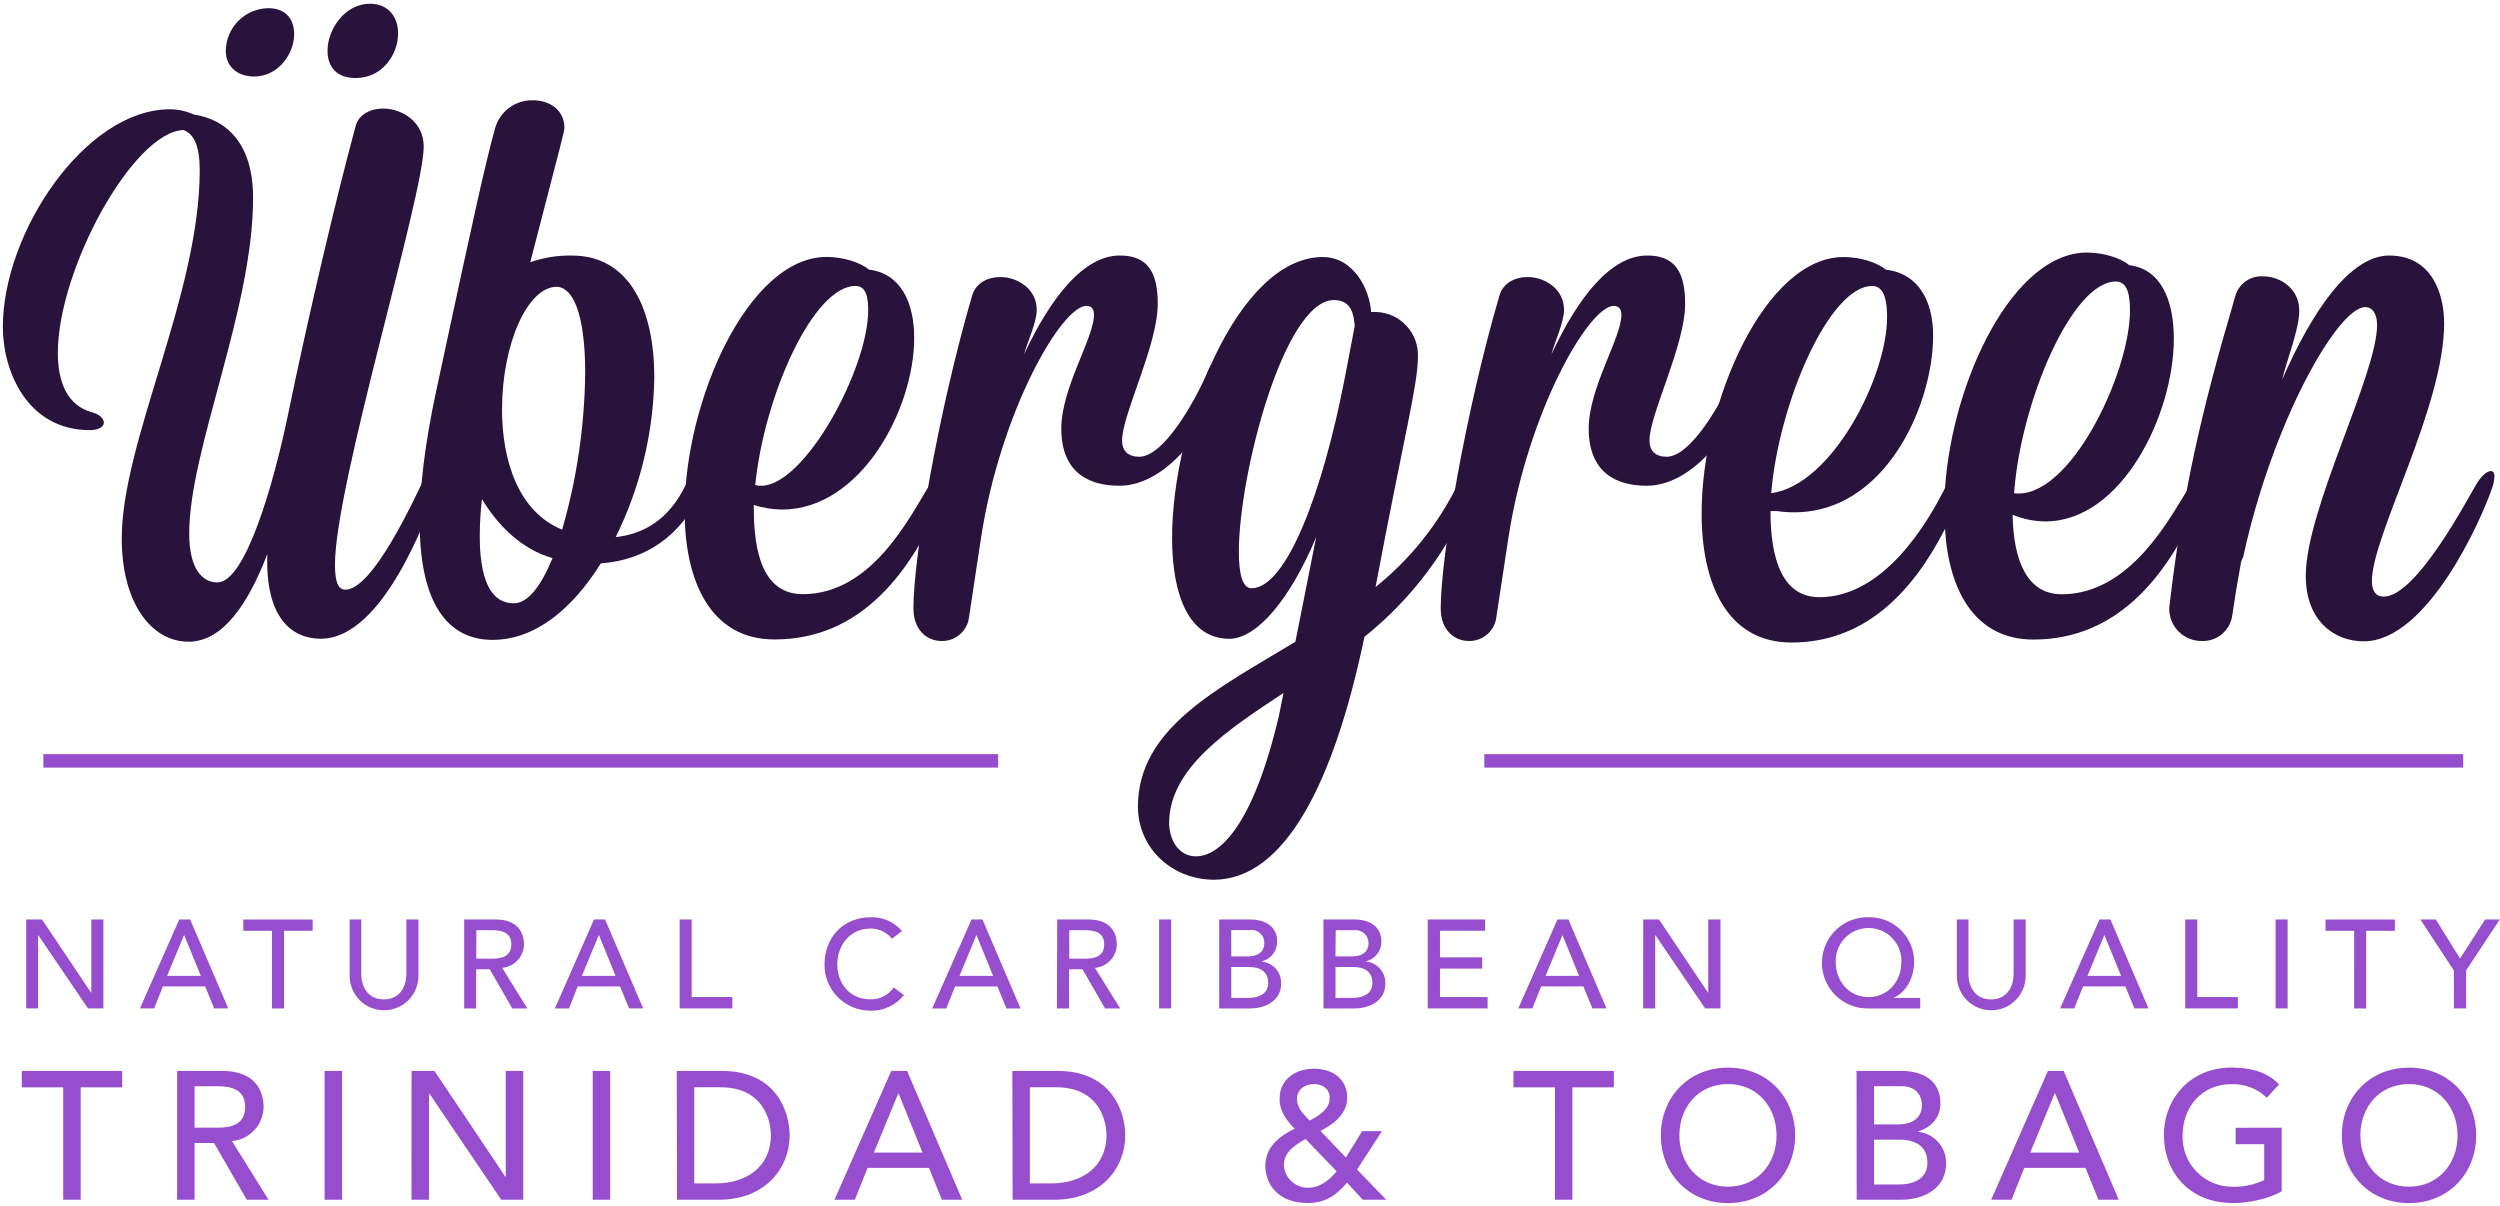
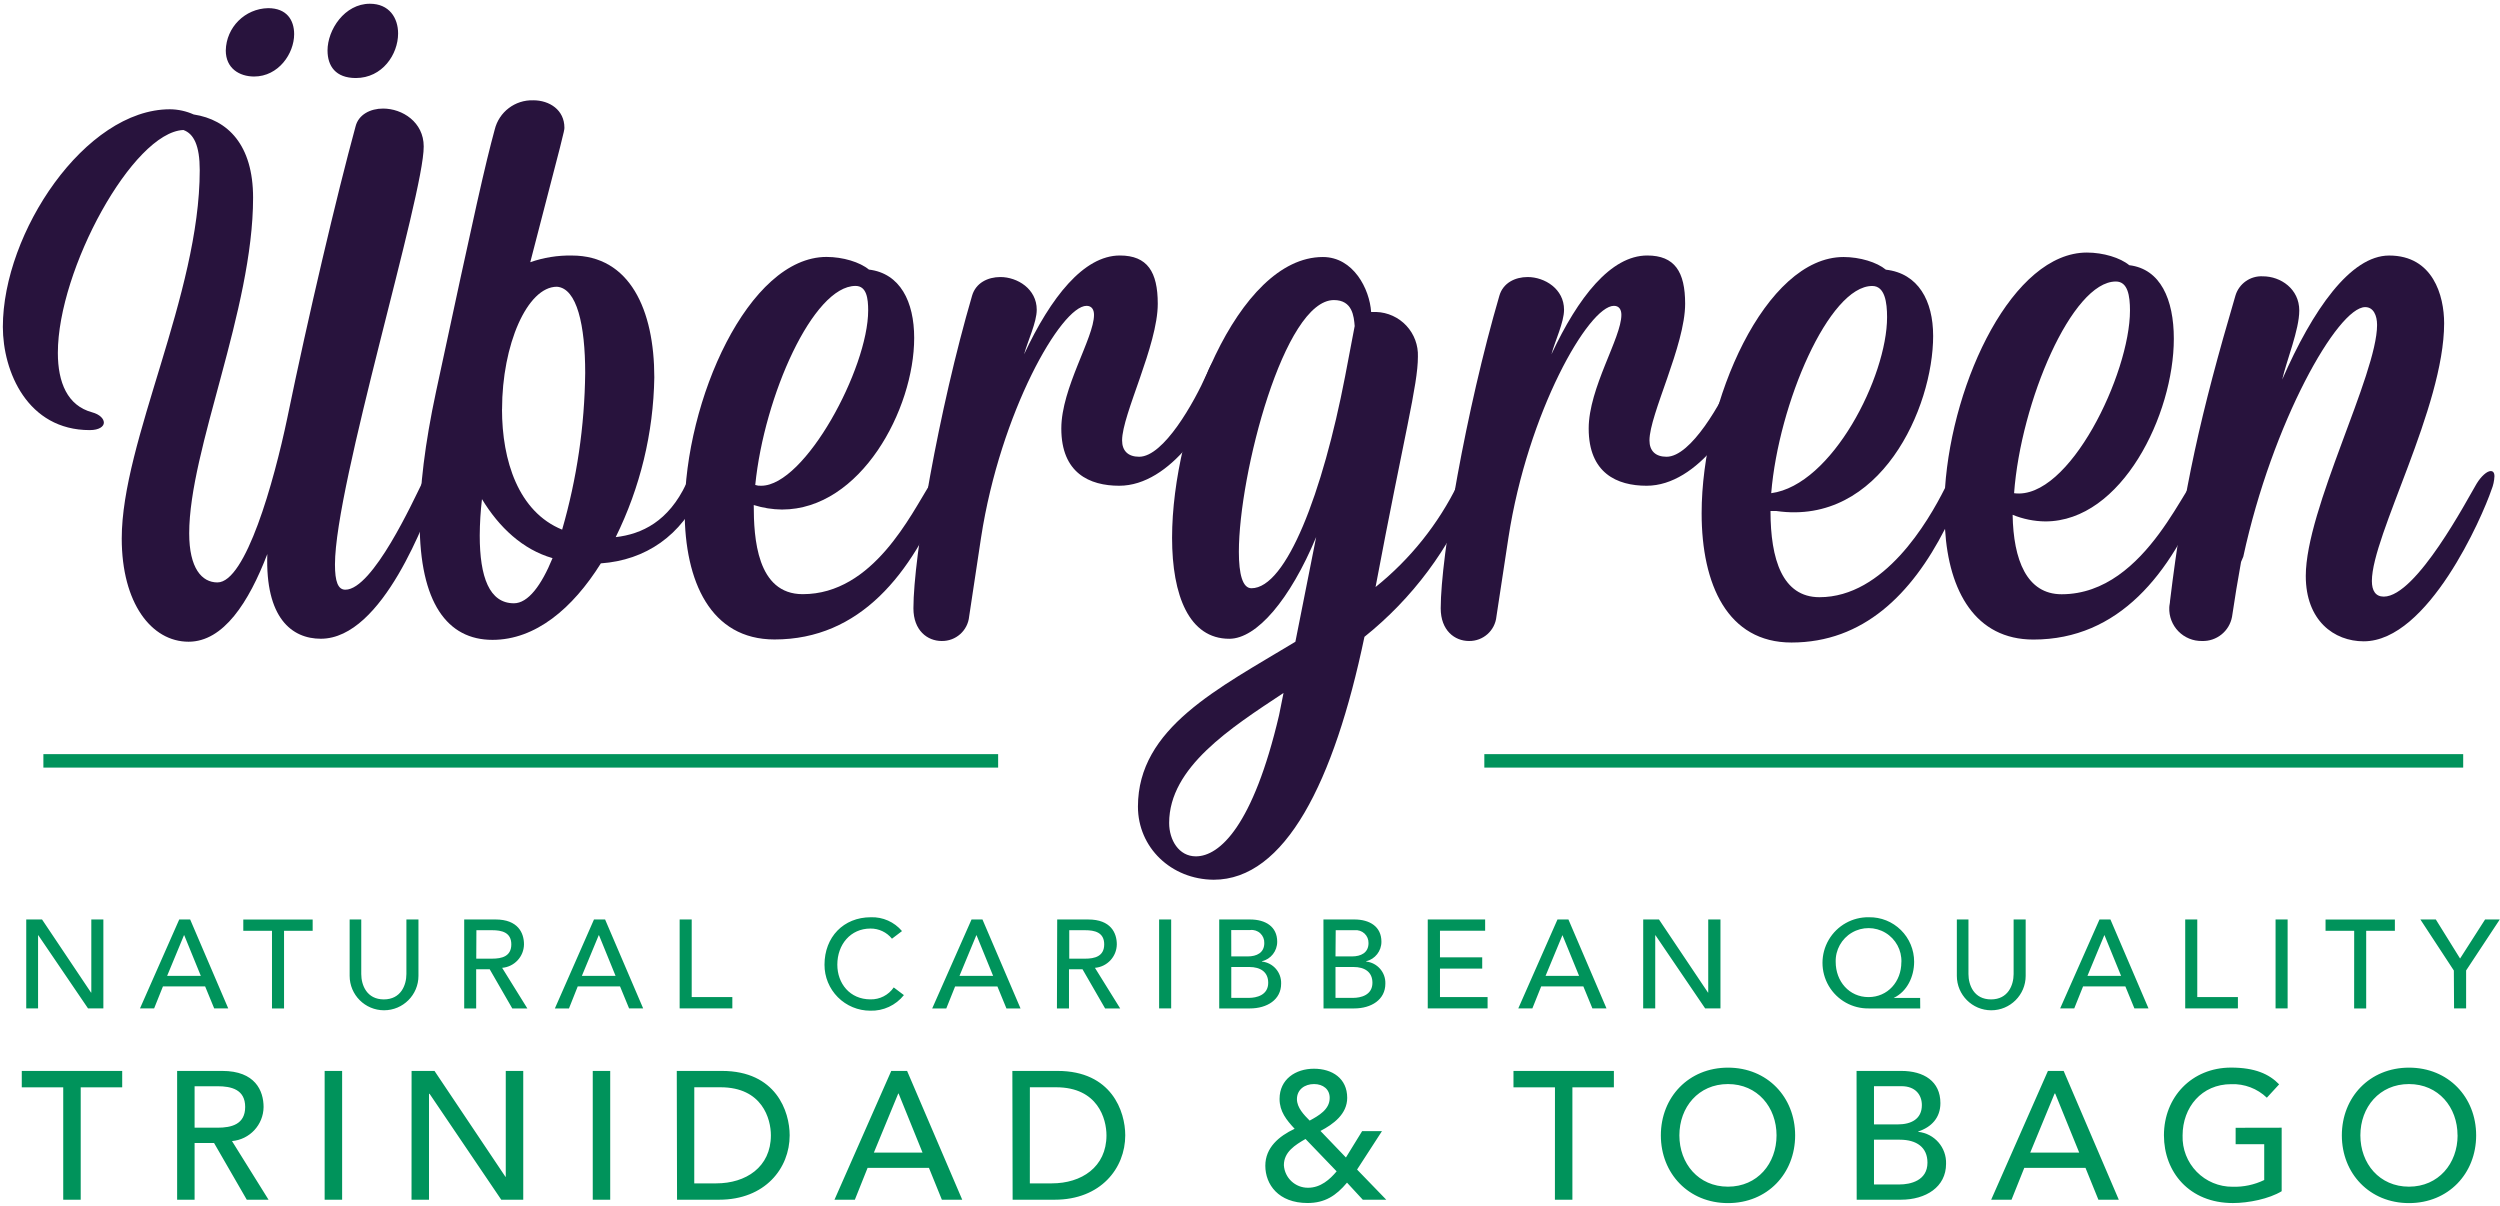
- <svg xmlns="http://www.w3.org/2000/svg" width="141px" height="68px" viewBox="0 0 141 68" version="1.1">
-   <g id="Logo-alt" stroke="none" stroke-width="1" fill="none" fill-rule="evenodd">
-     <path d="M83.716,42.532 L138.924,42.532 L138.924,43.293 L83.716,43.293 L83.716,42.532 Z M2.447,42.532 L56.295,42.532 L56.295,43.293 L2.447,43.293 L2.447,42.532 Z M1.48,51.858 L2.371,51.858 L5.134,55.982 L5.15,55.982 L5.15,51.858 L5.83,51.858 L5.83,56.873 L4.964,56.873 L2.162,52.75 L2.147,52.75 L2.147,56.873 L1.48,56.873 L1.48,51.858 Z M10.108,51.858 L10.725,51.858 L12.872,56.873 L12.08,56.873 L11.57,55.633 L9.189,55.633 L8.692,56.873 L7.895,56.873 L10.108,51.858 Z M11.326,55.039 L10.391,52.747 L10.376,52.747 L9.426,55.039 L11.326,55.039 Z M15.339,52.498 L13.722,52.498 L13.722,51.861 L17.634,51.861 L17.634,52.498 L16.019,52.498 L16.019,56.876 L15.339,56.876 L15.339,52.498 Z M20.375,51.858 L20.375,54.935 C20.375,55.559 20.685,56.366 21.648,56.366 C22.611,56.366 22.921,55.559 22.921,54.935 L22.921,51.858 L23.601,51.858 L23.601,55.039 C23.601,55.733 23.231,56.373 22.631,56.72 C22.031,57.067 21.291,57.067 20.69,56.72 C20.09,56.373 19.72,55.733 19.72,55.039 L19.72,51.858 L20.375,51.858 Z M26.181,51.858 L27.946,51.858 C29.22,51.858 29.553,52.622 29.553,53.262 C29.545,53.955 29.011,54.528 28.321,54.586 L29.744,56.878 L28.894,56.878 L27.62,54.667 L26.856,54.667 L26.856,56.878 L26.181,56.878 L26.181,51.858 Z M26.861,54.069 L27.76,54.069 C28.298,54.069 28.838,53.942 28.838,53.262 C28.838,52.582 28.293,52.464 27.76,52.464 L26.869,52.464 L26.861,54.069 Z M33.501,51.858 L34.127,51.858 L36.274,56.873 L35.48,56.873 L34.97,55.633 L32.584,55.633 L32.09,56.876 L31.295,56.876 L33.501,51.858 Z M34.718,55.039 L33.784,52.747 L33.768,52.747 L32.818,55.039 L34.718,55.039 Z M38.332,51.858 L39.012,51.858 L39.012,56.236 L41.304,56.236 L41.304,56.873 L38.332,56.873 L38.332,51.858 Z M50.307,52.943 C50.012,52.577 49.565,52.366 49.095,52.37 C47.969,52.37 47.226,53.269 47.226,54.408 C47.226,55.462 47.926,56.364 49.095,56.364 C49.618,56.376 50.111,56.123 50.407,55.691 L50.98,56.124 C50.521,56.7 49.818,57.026 49.082,57.003 C48.396,57.002 47.738,56.728 47.254,56.242 C46.77,55.756 46.5,55.096 46.502,54.41 C46.502,52.852 47.572,51.733 49.115,51.733 C49.79,51.71 50.437,51.997 50.873,52.513 L50.307,52.943 Z M54.795,51.858 L55.411,51.858 L57.558,56.876 L56.763,56.876 L56.254,55.635 L53.868,55.635 L53.371,56.876 L52.576,56.876 L54.795,51.858 Z M56.012,55.039 L55.077,52.747 L55.065,52.747 L54.115,55.039 L56.012,55.039 Z M59.626,51.858 L61.378,51.858 C62.652,51.858 62.988,52.622 62.988,53.262 C62.98,53.955 62.446,54.528 61.755,54.586 L63.179,56.878 L62.328,56.878 L61.055,54.667 L60.291,54.667 L60.291,56.878 L59.611,56.878 L59.626,51.858 Z M60.306,54.069 L61.2,54.069 C61.737,54.069 62.277,53.942 62.277,53.262 C62.277,52.582 61.737,52.464 61.2,52.464 L60.306,52.464 L60.306,54.069 Z M65.374,51.858 L66.054,51.858 L66.054,56.873 L65.374,56.873 L65.374,51.858 Z M68.764,51.858 L70.506,51.858 C71.377,51.858 72.034,52.263 72.034,53.111 C72.037,53.635 71.68,54.093 71.171,54.217 L71.171,54.232 C71.805,54.297 72.279,54.843 72.256,55.48 C72.256,56.379 71.469,56.876 70.491,56.876 L68.764,56.876 L68.764,51.858 Z M69.444,53.942 L70.371,53.942 C70.88,53.942 71.306,53.735 71.306,53.19 C71.315,52.982 71.232,52.78 71.079,52.638 C70.926,52.497 70.718,52.429 70.511,52.454 L69.441,52.454 L69.444,53.942 Z M69.444,56.28 L70.442,56.28 C70.852,56.28 71.527,56.137 71.527,55.429 C71.527,54.833 71.11,54.538 70.45,54.538 L69.444,54.538 L69.444,56.28 Z M74.642,51.858 L76.384,51.858 C77.255,51.858 77.912,52.263 77.912,53.111 C77.915,53.635 77.558,54.093 77.049,54.217 L77.049,54.232 C77.683,54.297 78.157,54.843 78.134,55.48 C78.134,56.379 77.347,56.876 76.369,56.876 L74.647,56.876 L74.642,51.858 Z M75.322,53.942 L76.249,53.942 C76.759,53.942 77.184,53.735 77.184,53.19 C77.189,52.987 77.107,52.79 76.958,52.652 C76.809,52.513 76.607,52.445 76.404,52.464 L75.335,52.464 L75.322,53.942 Z M75.322,56.28 L76.32,56.28 C76.73,56.28 77.405,56.137 77.405,55.429 C77.405,54.833 76.988,54.538 76.328,54.538 L75.322,54.538 L75.322,56.28 Z M80.525,51.858 L83.762,51.858 L83.762,52.495 L81.215,52.495 L81.215,53.993 L83.597,53.993 L83.597,54.629 L81.215,54.629 L81.215,56.236 L83.9,56.236 L83.9,56.873 L80.525,56.873 L80.525,51.858 Z M87.842,51.858 L88.459,51.858 L90.606,56.873 L89.811,56.873 L89.302,55.633 L86.923,55.633 L86.426,56.873 L85.632,56.873 L87.842,51.858 Z M89.06,55.039 L88.125,52.747 L88.12,52.747 L87.17,55.039 L89.06,55.039 Z M92.676,51.858 L93.567,51.858 L96.331,55.982 L96.344,55.982 L96.344,51.858 L97.034,51.858 L97.034,56.873 L96.17,56.873 L93.369,52.75 L93.354,52.75 L93.354,56.873 L92.674,56.873 L92.676,51.858 Z M108.301,56.876 L105.41,56.876 C104.472,56.905 103.593,56.422 103.115,55.614 C102.638,54.806 102.638,53.803 103.115,52.995 C103.593,52.187 104.472,51.704 105.41,51.733 C106.082,51.723 106.731,51.982 107.21,52.454 C107.688,52.926 107.958,53.57 107.957,54.242 C107.957,55.093 107.552,55.928 106.808,56.28 L106.808,56.285 L108.296,56.285 L108.301,56.876 Z M107.239,54.268 C107.267,53.589 106.922,52.95 106.34,52.601 C105.757,52.252 105.031,52.249 104.446,52.594 C103.861,52.938 103.511,53.574 103.533,54.252 C103.533,55.35 104.297,56.236 105.382,56.236 C106.467,56.236 107.236,55.365 107.236,54.268 L107.239,54.268 Z M111.021,51.858 L111.021,54.935 C111.021,55.559 111.332,56.366 112.294,56.366 C113.257,56.366 113.568,55.559 113.568,54.935 L113.568,51.858 L114.248,51.858 L114.248,55.039 C114.248,56.111 113.379,56.98 112.307,56.98 C111.235,56.98 110.366,56.111 110.366,55.039 L110.366,51.858 L111.021,51.858 Z M118.412,51.858 L119.028,51.858 L121.175,56.873 L120.38,56.873 L119.871,55.633 L117.485,55.633 L116.988,56.873 L116.193,56.873 L118.412,51.858 Z M119.629,55.039 L118.694,52.747 L118.682,52.747 L117.732,55.039 L119.629,55.039 Z M123.246,51.858 L123.926,51.858 L123.926,56.236 L126.218,56.236 L126.218,56.873 L123.246,56.873 L123.246,51.858 Z M128.342,51.858 L129.022,51.858 L129.022,56.873 L128.342,56.873 L128.342,51.858 Z M132.776,52.498 L131.161,52.498 L131.161,51.861 L135.07,51.861 L135.07,52.498 L133.453,52.498 L133.453,56.876 L132.773,56.876 L132.776,52.498 Z M138.397,54.736 L136.509,51.858 L137.38,51.858 L138.748,54.061 L140.159,51.858 L140.987,51.858 L139.089,54.734 L139.089,56.873 L138.409,56.873 L138.397,54.736 Z M3.566,61.325 L1.228,61.325 L1.228,60.4 L6.892,60.4 L6.892,61.325 L4.551,61.325 L4.551,67.666 L3.566,67.666 L3.566,61.325 Z M9.989,60.4 L12.535,60.4 C14.392,60.4 14.866,61.518 14.866,62.438 C14.854,63.441 14.082,64.27 13.083,64.356 L15.146,67.666 L13.918,67.666 L12.072,64.465 L10.974,64.465 L10.974,67.666 L9.989,67.666 L9.989,60.4 Z M10.974,63.602 L12.268,63.602 C13.047,63.602 13.827,63.418 13.827,62.433 C13.827,61.447 13.047,61.264 12.268,61.264 L10.974,61.264 L10.974,63.602 Z M18.309,60.4 L19.295,60.4 L19.295,67.664 L18.309,67.664 L18.309,60.4 Z M23.212,60.4 L24.505,60.4 L28.507,66.373 L28.524,66.373 L28.524,60.4 L29.51,60.4 L29.51,67.664 L28.27,67.664 L24.228,61.692 L24.195,61.692 L24.195,67.664 L23.209,67.664 L23.212,60.4 Z M33.43,60.4 L34.415,60.4 L34.415,67.664 L33.43,67.664 L33.43,60.4 Z M38.169,60.4 L40.716,60.4 C43.772,60.4 44.536,62.692 44.536,64.032 C44.536,65.889 43.151,67.664 40.556,67.664 L38.184,67.664 L38.169,60.4 Z M39.155,66.742 L40.398,66.742 C42.061,66.742 43.477,65.828 43.477,64.032 C43.477,63.108 42.995,61.322 40.634,61.322 L39.157,61.322 L39.155,66.742 Z M50.267,60.4 L51.16,60.4 L54.27,67.664 L53.121,67.664 L52.393,65.868 L48.932,65.868 L48.214,67.664 L47.065,67.664 L50.267,60.4 Z M52.031,65.007 L50.682,61.674 L50.661,61.674 L49.286,65.007 L52.031,65.007 Z M57.097,60.4 L59.644,60.4 C62.7,60.4 63.464,62.692 63.464,64.032 C63.464,65.889 62.079,67.664 59.483,67.664 L57.112,67.664 L57.097,60.4 Z M58.083,66.742 L59.326,66.742 C60.989,66.742 62.405,65.828 62.405,64.032 C62.405,63.108 61.923,61.322 59.562,61.322 L58.085,61.322 L58.083,66.742 Z M78.187,67.666 L76.863,67.666 L75.972,66.701 C75.355,67.44 74.719,67.85 73.746,67.85 C72.103,67.85 71.364,66.803 71.364,65.746 C71.364,64.727 72.128,64.083 73.017,63.663 C72.556,63.171 72.167,62.687 72.167,61.979 C72.167,60.871 73.071,60.276 74.105,60.276 C75.139,60.276 75.982,60.821 75.982,61.918 C75.982,62.833 75.202,63.406 74.474,63.785 L75.91,65.283 L76.825,63.795 L77.943,63.795 L76.539,65.963 L78.187,67.666 Z M73.631,64.238 C73.045,64.577 72.411,64.967 72.411,65.716 C72.454,66.436 73.055,66.996 73.776,66.989 C74.484,66.989 75.006,66.518 75.386,66.064 L73.631,64.238 Z M74.112,61.141 C73.588,61.141 73.147,61.45 73.147,61.992 C73.147,62.473 73.547,62.883 73.865,63.202 C74.375,62.924 74.994,62.575 74.994,61.928 C75.001,61.437 74.622,61.141 74.112,61.141 Z M87.7,61.325 L85.359,61.325 L85.359,60.4 L91.023,60.4 L91.023,61.325 L88.683,61.325 L88.683,67.666 L87.697,67.666 L87.7,61.325 Z M93.672,64.035 C93.672,61.88 95.241,60.214 97.459,60.214 C99.677,60.214 101.246,61.877 101.246,64.035 C101.246,66.192 99.677,67.855 97.459,67.855 C95.241,67.855 93.672,66.189 93.672,64.035 Z M100.197,64.035 C100.197,62.445 99.12,61.141 97.456,61.141 C95.793,61.141 94.716,62.445 94.716,64.035 C94.716,65.624 95.793,66.928 97.456,66.928 C99.12,66.928 100.197,65.624 100.197,64.035 Z M104.71,60.4 L107.234,60.4 C108.507,60.4 109.439,60.986 109.439,62.216 C109.439,63.046 108.93,63.571 108.189,63.816 L108.189,63.836 C109.105,63.932 109.791,64.721 109.758,65.642 C109.758,66.946 108.619,67.664 107.211,67.664 L104.717,67.664 L104.71,60.4 Z M105.693,63.416 L107.038,63.416 C107.786,63.416 108.393,63.118 108.393,62.328 C108.393,61.753 108.033,61.261 107.244,61.261 L105.693,61.261 L105.693,63.416 Z M105.693,66.803 L107.139,66.803 C107.735,66.803 108.708,66.597 108.708,65.573 C108.708,64.712 108.102,64.279 107.15,64.279 L105.693,64.279 L105.693,66.803 Z M115.503,60.4 L116.39,60.4 L119.499,67.664 L118.351,67.664 L117.622,65.868 L114.169,65.868 L113.45,67.664 L112.302,67.664 L115.503,60.4 Z M117.268,65.007 L115.913,61.674 L115.88,61.674 L114.505,65.007 L117.268,65.007 Z M128.686,63.602 L128.686,67.185 C127.978,67.615 126.819,67.852 125.935,67.852 C123.472,67.852 122.046,66.098 122.046,64.032 C122.046,61.877 123.615,60.212 125.833,60.212 C127.168,60.212 127.978,60.571 128.543,61.157 L127.85,61.911 C127.311,61.393 126.585,61.118 125.838,61.147 C124.175,61.147 123.098,62.45 123.098,64.04 C123.073,64.802 123.36,65.542 123.892,66.088 C124.425,66.634 125.157,66.939 125.92,66.933 C126.536,66.951 127.147,66.821 127.702,66.553 L127.702,64.531 L126.09,64.531 L126.09,63.607 L128.686,63.602 Z M132.08,64.035 C132.08,61.88 133.649,60.214 135.868,60.214 C138.086,60.214 139.655,61.877 139.655,64.035 C139.655,66.192 138.086,67.855 135.868,67.855 C133.649,67.855 132.08,66.189 132.08,64.035 Z M138.605,64.035 C138.605,62.445 137.528,61.141 135.865,61.141 C134.202,61.141 133.125,62.445 133.125,64.035 C133.125,65.624 134.202,66.928 135.865,66.928 C137.528,66.928 138.608,65.624 138.608,64.035 L138.605,64.035 Z" id="slogan" fill="#964ECF" />
-     <g id="ubergreen" transform="translate(0.160449, 0.211386)" fill="#28133D">
-       <path d="M18.732,31.624 C18.732,32.587 18.9,33.047 19.318,33.047 C20.866,33.047 23.171,27.979 23.632,27.057 C23.887,26.596 24.141,26.344 24.342,26.344 C24.511,26.344 24.635,26.512 24.635,26.764 C24.631,27.011 24.574,27.255 24.467,27.478 C23.881,28.945 21.452,35.813 17.932,35.813 C16.297,35.813 14.792,34.642 14.917,31.038 C13.87,33.761 12.444,35.981 10.475,35.981 C8.379,35.981 6.706,33.804 6.706,30.159 C6.706,24.671 11.104,16.407 11.104,9.382 C11.104,8 10.77,7.33 10.182,7.121 C7.332,7.246 3.102,14.996 3.102,19.689 C3.102,21.365 3.647,22.664 5.027,23.041 C5.488,23.166 5.697,23.418 5.697,23.627 C5.697,23.836 5.443,24.047 4.9,24.047 C1.383,24.047 -7.63833441e-14,20.736 -7.63833441e-14,18.225 C-7.63833441e-14,12.905 4.65,5.952 9.423,5.952 C9.885,5.955 10.341,6.055 10.763,6.245 C12.688,6.538 14.114,7.961 14.114,10.936 C14.114,17.262 10.511,25.137 10.511,29.872 C10.511,31.84 11.224,32.637 12.102,32.637 C13.694,32.637 15.286,26.981 16.04,23.38 C17.211,17.683 18.841,10.77 19.893,6.917 C20.061,6.247 20.731,5.911 21.444,5.911 C22.534,5.911 23.736,6.675 23.736,8.048 C23.757,10.765 18.732,27.144 18.732,31.624 L18.732,31.624 Z M12.574,2.639 C12.599,1.33 13.654,0.275 14.963,0.25 C16.009,0.25 16.43,0.919 16.43,1.717 C16.43,2.807 15.551,4.105 14.168,4.105 C13.338,4.103 12.574,3.642 12.574,2.639 Z M18.312,2.639 C18.312,1.467 19.274,-2.84217094e-14 20.701,-2.84217094e-14 C21.791,-2.84217094e-14 22.292,0.797 22.292,1.676 C22.292,2.847 21.411,4.19 19.903,4.19 C18.773,4.187 18.312,3.517 18.312,2.639 Z" id="Shape" />
-       <path d="M29.912,5.445 C30.834,5.445 31.672,5.99 31.672,6.996 C31.672,7.164 31.631,7.332 29.747,14.578 C30.5,14.314 31.294,14.186 32.092,14.201 C35.36,14.201 36.743,17.257 36.743,21.077 C36.693,24.204 35.949,27.28 34.565,30.083 C36.032,29.915 37.54,29.204 38.546,27.068 C38.755,26.607 39.055,26.398 39.259,26.398 C39.427,26.398 39.552,26.566 39.552,26.818 C39.551,27.052 39.494,27.281 39.384,27.488 C38.294,30.001 36.241,31.384 33.727,31.563 C32.136,34.11 30.04,35.877 27.615,35.877 C25.068,35.877 23.51,33.784 23.51,29.255 C23.51,27.287 23.803,24.816 24.432,21.882 C26.693,11.326 27.197,9.105 27.742,7.095 C27.985,6.102 28.89,5.414 29.912,5.445 L29.912,5.445 Z M27.022,27.941 C26.942,28.623 26.901,29.308 26.897,29.994 C26.897,32.339 27.442,33.814 28.825,33.814 C29.622,33.814 30.373,32.808 31.002,31.267 C29.327,30.788 27.987,29.53 27.022,27.939 L27.022,27.941 Z M28.153,22.873 C28.153,25.764 29.074,28.654 31.545,29.66 C32.375,26.786 32.811,23.812 32.844,20.82 C32.844,18.138 32.383,16.045 31.252,15.961 C29.579,15.958 28.155,19.226 28.155,22.87 L28.153,22.873 Z" id="Shape" />
-       <path d="M51.4,18.849 C51.4,22.87 48.384,28.527 43.943,28.527 C43.403,28.521 42.866,28.435 42.351,28.272 C42.351,30.116 42.519,33.3 45.114,33.3 C49.095,33.3 51.227,28.776 52.319,27.057 C52.574,26.637 52.78,26.472 52.989,26.472 C53.157,26.472 53.282,26.64 53.282,26.889 C53.277,27.091 53.234,27.289 53.157,27.475 C51.273,32.166 48.339,35.854 43.523,35.854 C39.919,35.854 38.454,32.587 38.454,28.606 C38.454,22.364 42.058,14.28 46.456,14.28 C47.378,14.28 48.341,14.573 48.845,14.993 C50.605,15.204 51.4,16.796 51.4,18.849 L51.4,18.849 Z M42.771,27.185 C45.242,27.185 48.805,20.563 48.805,17.298 C48.805,16.628 48.721,15.915 48.092,15.915 C45.703,15.915 42.939,22.114 42.435,27.141 C42.544,27.176 42.657,27.191 42.771,27.185 L42.771,27.185 Z" id="Shape" />
-       <path d="M54.499,34.558 C54.424,35.353 53.747,35.956 52.948,35.941 C52.151,35.941 51.357,35.355 51.357,34.097 C51.357,31.165 52.78,22.911 54.667,16.46 C54.876,15.747 55.549,15.413 56.259,15.413 C57.222,15.413 58.312,16.083 58.312,17.257 C58.312,17.97 57.803,19.017 57.599,19.771 C59.107,16.547 60.963,14.199 63.001,14.199 C64.552,14.199 65.137,15.12 65.137,16.921 C65.137,19.267 63.125,23.163 63.125,24.628 C63.125,25.213 63.462,25.55 64.088,25.55 C65.471,25.55 67.188,22.493 67.908,20.858 C68.163,20.229 68.453,19.852 68.705,19.852 C69.166,19.852 68.998,20.731 68.914,21.027 C68.285,23.415 65.858,27.185 62.965,27.185 C61.289,27.185 59.697,26.472 59.697,23.958 C59.697,21.666 61.541,18.846 61.541,17.548 C61.541,17.255 61.416,17.038 61.121,17.038 C59.697,17.038 56.262,23.028 55.172,30.108 L54.499,34.558 Z" id="Path" />
-       <path d="M64.019,45.282 C64.019,40.841 68.545,38.622 72.9,35.984 L74.072,30.078 C72.605,33.598 70.72,35.816 69.172,35.816 C66.91,35.816 65.945,33.386 65.945,30.119 C65.945,23.752 69.63,14.285 74.449,14.285 C76.168,14.285 77.087,16.086 77.171,17.385 L77.464,17.385 C78.11,17.407 78.721,17.686 79.161,18.16 C79.601,18.633 79.834,19.262 79.81,19.908 C79.81,21.5 79.046,24.266 77.421,32.897 C79.382,31.324 80.97,29.335 82.071,27.075 C82.28,26.614 82.581,26.405 82.782,26.405 C82.95,26.405 83.075,26.53 83.075,26.826 C83.049,27.055 82.992,27.281 82.907,27.495 C81.607,30.711 79.502,33.539 76.794,35.706 C75.078,43.917 72.312,49.406 68.29,49.406 C65.891,49.388 64.019,47.587 64.019,45.282 L64.019,45.282 Z M72.23,38.872 C69.256,40.841 65.779,43.062 65.779,46.202 C65.779,47.164 66.324,48.086 67.287,48.086 C68.627,48.086 70.514,46.37 71.978,40.128 L72.23,38.872 Z M76.244,18.179 C76.201,17.634 76.119,16.712 75.073,16.712 C72.271,16.712 69.711,26.515 69.711,30.913 C69.711,32.171 69.92,32.966 70.422,32.966 C72.391,32.966 74.443,27.562 75.702,21.027 L76.244,18.179 Z" id="Shape" />
-       <path d="M84.239,34.558 C84.163,35.353 83.487,35.956 82.687,35.941 C81.89,35.941 81.096,35.355 81.096,34.097 C81.096,31.165 82.519,22.911 84.407,16.46 C84.615,15.747 85.288,15.413 85.998,15.413 C86.961,15.413 88.051,16.083 88.051,17.257 C88.051,17.97 87.542,19.017 87.341,19.771 C88.848,16.544 90.692,14.199 92.745,14.199 C94.296,14.199 94.882,15.12 94.882,16.921 C94.882,19.267 92.87,23.163 92.87,24.628 C92.87,25.213 93.206,25.55 93.832,25.55 C95.215,25.55 96.932,22.493 97.653,20.858 C97.907,20.229 98.198,19.852 98.45,19.852 C98.911,19.852 98.743,20.731 98.659,21.027 C98.03,23.415 95.602,27.185 92.709,27.185 C91.033,27.185 89.442,26.472 89.442,23.958 C89.442,21.666 91.286,18.846 91.286,17.548 C91.286,17.255 91.161,17.038 90.865,17.038 C89.442,17.038 86.006,23.028 84.916,30.108 L84.239,34.558 Z" id="Path" />
-       <path d="M108.869,18.724 C108.869,22.799 105.894,29.449 100.029,28.611 L99.695,28.611 C99.695,31.333 100.365,33.47 102.458,33.47 C106.103,33.47 108.571,29.24 109.539,27.312 C109.959,21.2 113.392,14.033 117.541,14.033 C118.463,14.033 119.425,14.326 119.93,14.746 C121.689,14.955 122.443,16.674 122.443,18.892 C122.443,23.166 119.512,29.197 115.195,29.197 C114.562,29.19 113.937,29.063 113.351,28.822 C113.394,31.369 114.148,33.305 116.114,33.305 C121.017,33.305 123.246,26.477 123.989,26.477 C124.157,26.477 124.282,26.645 124.282,26.894 C124.277,27.096 124.235,27.294 124.157,27.48 C122.273,32.171 119.339,35.859 114.523,35.859 C111.255,35.859 109.747,33.137 109.539,29.617 C107.654,33.302 104.931,36.027 100.879,36.027 C97.276,36.027 95.811,32.76 95.811,28.738 C95.811,22.412 99.415,14.285 103.813,14.285 C104.735,14.285 105.698,14.578 106.202,14.998 C108.031,15.204 108.869,16.756 108.869,18.724 L108.869,18.724 Z M106.271,17.677 C106.271,16.84 106.146,15.918 105.433,15.918 C103.003,15.918 100.154,22.539 99.736,27.605 C103.172,27.144 106.271,21.027 106.271,17.677 L106.271,17.677 Z M119.97,17.301 C119.97,16.463 119.846,15.665 119.173,15.665 C116.7,15.665 113.812,22.453 113.433,27.605 C116.535,28.023 119.97,20.861 119.97,17.301 Z" id="Shape" />
-       <path d="M124.03,35.941 C123.531,35.949 123.051,35.752 122.702,35.396 C122.353,35.039 122.166,34.555 122.186,34.056 C122.186,33.931 122.229,33.801 122.229,33.679 C122.993,27.396 123.946,23.166 125.917,16.463 C126.119,15.785 126.759,15.334 127.466,15.373 C128.472,15.373 129.518,16.086 129.518,17.301 C129.518,18.391 128.805,20.102 128.556,21.197 C130.272,17.26 132.409,14.201 134.589,14.201 C137.062,14.201 137.689,16.463 137.689,18.021 C137.689,22.756 133.614,29.991 133.614,32.559 C133.614,33.104 133.822,33.437 134.283,33.437 C136.127,33.437 139.018,27.908 139.52,27.07 C139.774,26.65 140.105,26.357 140.317,26.357 C140.442,26.357 140.526,26.441 140.526,26.65 C140.515,26.912 140.458,27.171 140.358,27.414 C139.848,28.922 136.792,35.959 133.153,35.959 C131.477,35.959 129.885,34.787 129.885,32.273 C129.885,28.504 133.907,20.922 133.907,18.116 C133.907,17.57 133.698,17.11 133.237,17.11 C131.688,17.11 128,23.601 126.36,31.186 L126.236,31.479 C126.027,32.653 125.859,33.656 125.726,34.578 C125.576,35.39 124.855,35.97 124.03,35.941 L124.03,35.941 Z" id="Path" />
+ <svg xmlns="http://www.w3.org/2000/svg" width="141" height="68">
+   <g fill="none" fill-rule="evenodd">
+     <path d="M83.716 42.532h55.208v.761H83.716v-.761zm-81.269 0h53.848v.761H2.447v-.761zm-.967 9.326h.891l2.763 4.124h.016v-4.124h.68v5.015h-.866L2.162 52.75h-.015v4.123H1.48v-5.015zm8.628 0h.617l2.147 5.015h-.792l-.51-1.24H9.19l-.497 1.24h-.797l2.213-5.015zm1.218 3.181l-.935-2.292h-.015l-.95 2.292h1.9zm4.013-2.541h-1.617v-.637h3.912v.637H16.02v4.378h-.68v-4.378zm5.036-.64v3.077c0 .624.31 1.431 1.273 1.431.963 0 1.273-.807 1.273-1.431v-3.077h.68v3.181a1.94 1.94 0 1 1-3.881 0v-3.18h.655zm5.806 0h1.765c1.274 0 1.607.764 1.607 1.404a1.345 1.345 0 0 1-1.232 1.324l1.423 2.292h-.85l-1.274-2.21h-.764v2.21h-.675v-5.02zm.68 2.21h.9c.537 0 1.077-.126 1.077-.806s-.545-.798-1.078-.798h-.891l-.008 1.605zm6.64-2.21h.626l2.147 5.015h-.794l-.51-1.24h-2.386l-.494 1.243h-.795l2.206-5.018zm1.217 3.181l-.934-2.292h-.016l-.95 2.292h1.9zm3.614-3.18h.68v4.377h2.292v.637h-2.972v-5.015zm11.975 1.084a1.54 1.54 0 0 0-1.212-.573c-1.126 0-1.87.9-1.87 2.038 0 1.054.701 1.956 1.87 1.956a1.546 1.546 0 0 0 1.312-.673l.573.433a2.333 2.333 0 0 1-1.898.879 2.582 2.582 0 0 1-2.58-2.593c0-1.558 1.07-2.677 2.613-2.677a2.2 2.2 0 0 1 1.758.78l-.566.43zm4.488-1.085h.616l2.147 5.018h-.795l-.509-1.24h-2.386l-.497 1.24h-.795l2.219-5.018zm1.217 3.181l-.935-2.292h-.012l-.95 2.292h1.897zm3.614-3.18h1.752c1.274 0 1.61.763 1.61 1.403a1.345 1.345 0 0 1-1.233 1.324l1.424 2.292h-.85l-1.274-2.21h-.764v2.21h-.68l.015-5.02zm.68 2.21h.894c.537 0 1.077-.127 1.077-.807s-.54-.798-1.077-.798h-.894v1.605zm5.068-2.21h.68v5.014h-.68v-5.015zm3.39 0h1.742c.871 0 1.528.404 1.528 1.252a1.13 1.13 0 0 1-.863 1.106v.015a1.21 1.21 0 0 1 1.085 1.248c0 .899-.787 1.396-1.765 1.396h-1.727v-5.018zm.68 2.083h.927c.51 0 .935-.207.935-.752a.71.71 0 0 0-.795-.736h-1.07l.003 1.488zm0 2.338h.998c.41 0 1.085-.143 1.085-.851 0-.596-.417-.891-1.077-.891h-1.006v1.742zm5.198-4.422h1.742c.871 0 1.528.405 1.528 1.253a1.13 1.13 0 0 1-.863 1.106v.015a1.21 1.21 0 0 1 1.085 1.248c0 .899-.787 1.396-1.765 1.396h-1.722l-.005-5.018zm.68 2.084h.927c.51 0 .935-.207.935-.752a.71.71 0 0 0-.78-.726h-1.07l-.012 1.478zm0 2.338h.998c.41 0 1.085-.143 1.085-.851 0-.596-.417-.891-1.077-.891h-1.006v1.742zm5.203-4.422h3.237v.637h-2.547v1.498h2.382v.636h-2.382v1.607H83.9v.637h-3.375v-5.015zm7.317 0h.617l2.147 5.015h-.795l-.51-1.24h-2.378l-.497 1.24h-.794l2.21-5.015zm1.218 3.181l-.935-2.292h-.005l-.95 2.292h1.89zm3.616-3.18h.891l2.764 4.123h.013v-4.124h.69v5.015h-.864L93.37 52.75h-.015v4.123h-.68l.002-5.015zm15.625 5.017h-2.89a2.572 2.572 0 1 1 0-5.143 2.506 2.506 0 0 1 2.546 2.51c0 .85-.405 1.685-1.149 2.037v.005h1.488l.005.59zm-1.062-2.608a1.854 1.854 0 1 0-3.706-.016c0 1.098.764 1.984 1.85 1.984 1.084 0 1.853-.87 1.853-1.968h.003zm3.782-2.41v3.077c0 .624.31 1.431 1.273 1.431.963 0 1.274-.807 1.274-1.431v-3.077h.68v3.181a1.94 1.94 0 1 1-3.882 0v-3.18h.655zm7.39 0h.617l2.147 5.015h-.795l-.509-1.24h-2.386l-.497 1.24h-.795l2.219-5.015zm1.218 3.181l-.935-2.292h-.012l-.95 2.292h1.897zm3.617-3.18h.68v4.377h2.292v.637h-2.972v-5.015zm5.096 0h.68v5.014h-.68v-5.015zm4.434.639h-1.615v-.637h3.91v.637h-1.618v4.378h-.68l.003-4.378zm5.62 2.238l-1.887-2.878h.871l1.368 2.203 1.411-2.203h.828l-1.898 2.876v2.139h-.68l-.012-2.137zM3.567 61.325H1.228V60.4h5.664v.925h-2.34v6.341h-.986v-6.341zm6.423-.925h2.546c1.857 0 2.33 1.118 2.33 2.038a1.948 1.948 0 0 1-1.782 1.918l2.063 3.31h-1.228l-1.846-3.201h-1.098v3.201H9.99V60.4zm.985 3.202h1.294c.78 0 1.559-.184 1.559-1.17 0-.985-.78-1.168-1.559-1.168h-1.294v2.338zM18.31 60.4h.986v7.264h-.986V60.4zm4.903 0h1.293l4.002 5.973h.017V60.4h.986v7.264h-1.24l-4.042-5.972h-.033v5.972h-.986l.003-7.264zm10.218 0h.985v7.264h-.985V60.4zm4.74 0h2.546c3.056 0 3.82 2.292 3.82 3.632 0 1.857-1.385 3.632-3.98 3.632h-2.372L38.17 60.4zm.985 6.342h1.243c1.663 0 3.079-.914 3.079-2.71 0-.924-.482-2.71-2.843-2.71h-1.477l-.002 5.42zM50.267 60.4h.893l3.11 7.264h-1.149l-.728-1.796h-3.461l-.718 1.796h-1.149l3.202-7.264zm1.764 4.607l-1.35-3.333h-.02l-1.375 3.333h2.745zm5.066-4.607h2.547c3.056 0 3.82 2.292 3.82 3.632 0 1.857-1.385 3.632-3.98 3.632h-2.372l-.015-7.264zm.986 6.342h1.243c1.663 0 3.079-.914 3.079-2.71 0-.924-.482-2.71-2.843-2.71h-1.477l-.002 5.42zm20.104.924h-1.324l-.891-.965c-.617.739-1.253 1.149-2.226 1.149-1.643 0-2.382-1.047-2.382-2.104 0-1.019.764-1.663 1.653-2.083-.46-.492-.85-.976-.85-1.684 0-1.108.904-1.703 1.938-1.703 1.034 0 1.877.545 1.877 1.642 0 .915-.78 1.488-1.508 1.867l1.436 1.498.915-1.488h1.118l-1.404 2.168 1.648 1.703zm-4.556-3.428c-.586.34-1.22.729-1.22 1.478.043.72.644 1.28 1.365 1.273.708 0 1.23-.471 1.61-.925l-1.755-1.826zm.481-3.097c-.524 0-.965.309-.965.851 0 .481.4.891.718 1.21.51-.278 1.129-.627 1.129-1.274.007-.491-.372-.787-.882-.787zm13.588.184h-2.34V60.4h5.663v.925h-2.34v6.341h-.986l.003-6.341zm5.972 2.71c0-2.155 1.569-3.82 3.787-3.82s3.787 1.662 3.787 3.82c0 2.157-1.569 3.82-3.787 3.82s-3.787-1.666-3.787-3.82zm6.525 0c0-1.59-1.077-2.894-2.74-2.894-1.664 0-2.74 1.304-2.74 2.894 0 1.589 1.076 2.893 2.74 2.893 1.663 0 2.74-1.304 2.74-2.893zm4.513-3.635h2.524c1.273 0 2.205.586 2.205 1.816 0 .83-.51 1.355-1.25 1.6v.02a1.752 1.752 0 0 1 1.569 1.806c0 1.304-1.139 2.022-2.547 2.022h-2.494l-.007-7.264zm.983 3.016h1.345c.748 0 1.355-.298 1.355-1.088 0-.575-.36-1.067-1.15-1.067h-1.55v2.155zm0 3.387h1.446c.596 0 1.57-.206 1.57-1.23 0-.86-.607-1.294-1.56-1.294h-1.456v2.524zm9.81-6.403h.887l3.11 7.264h-1.15l-.728-1.796h-3.453l-.719 1.796h-1.148l3.201-7.264zm1.765 4.607l-1.355-3.333h-.033l-1.375 3.333h2.763zm11.418-1.405v3.583c-.708.43-1.867.667-2.751.667-2.463 0-3.889-1.754-3.889-3.82 0-2.155 1.569-3.82 3.787-3.82 1.335 0 2.145.359 2.71.945l-.693.754a2.753 2.753 0 0 0-2.012-.764c-1.663 0-2.74 1.303-2.74 2.893a2.801 2.801 0 0 0 2.822 2.893 3.836 3.836 0 0 0 1.782-.38v-2.022h-1.612v-.924l2.596-.005zm3.394.433c0-2.155 1.57-3.82 3.788-3.82s3.787 1.662 3.787 3.82c0 2.157-1.57 3.82-3.787 3.82-2.219 0-3.788-1.666-3.788-3.82zm6.525 0c0-1.59-1.077-2.894-2.74-2.894-1.663 0-2.74 1.304-2.74 2.894 0 1.589 1.077 2.893 2.74 2.893 1.663 0 2.743-1.304 2.743-2.893h-.003z" fill="#00935B" />
+     <g fill="#28133D">
+       <path d="M18.892 31.835c0 .963.168 1.424.586 1.424 1.549 0 3.853-5.068 4.314-5.99.255-.461.51-.713.71-.713.169 0 .294.168.294.42a1.73 1.73 0 0 1-.168.713c-.586 1.467-3.016 8.336-6.535 8.336-1.635 0-3.14-1.172-3.016-4.776-1.047 2.723-2.473 4.944-4.441 4.944-2.097 0-3.77-2.178-3.77-5.822 0-5.489 4.399-13.753 4.399-20.777 0-1.383-.334-2.053-.922-2.262-2.85.125-7.08 7.875-7.08 12.569 0 1.676.544 2.975 1.925 3.351.46.125.67.377.67.586 0 .209-.255.42-.797.42-3.518 0-4.9-3.31-4.9-5.822 0-5.32 4.65-12.273 9.423-12.273.462.004.918.104 1.34.293 1.925.293 3.35 1.717 3.35 4.691 0 6.327-3.603 14.201-3.603 18.936 0 1.969.713 2.766 1.592 2.766 1.592 0 3.183-5.657 3.937-9.258 1.172-5.697 2.802-12.61 3.854-16.462.168-.67.838-1.006 1.55-1.006 1.09 0 2.293.764 2.293 2.136.02 2.718-5.005 19.096-5.005 23.576zM12.734 2.85A2.437 2.437 0 0 1 15.123.46c1.047 0 1.467.67 1.467 1.467 0 1.09-.879 2.389-2.262 2.389-.83-.003-1.594-.464-1.594-1.467zm5.738 0c0-1.172.963-2.639 2.389-2.639 1.09 0 1.592.798 1.592 1.676 0 1.172-.881 2.514-2.39 2.514-1.13-.003-1.59-.672-1.59-1.551z" />
+       <path d="M30.073 5.656c.922 0 1.76.545 1.76 1.551 0 .169-.041.337-1.926 7.582a6.724 6.724 0 0 1 2.346-.377c3.267 0 4.65 3.057 4.65 6.877a21.1 21.1 0 0 1-2.177 9.005c1.467-.168 2.975-.878 3.98-3.015.21-.461.51-.67.714-.67.168 0 .293.168.293.42-.001.234-.059.464-.169.67-1.09 2.514-3.142 3.897-5.656 4.075-1.592 2.547-3.688 4.314-6.112 4.314-2.547 0-4.106-2.093-4.106-6.621 0-1.969.293-4.44.922-7.373 2.262-10.557 2.766-12.778 3.31-14.787a2.165 2.165 0 0 1 2.17-1.65zm-2.89 22.497c-.08.68-.122 1.366-.126 2.052 0 2.346.545 3.82 1.928 3.82.797 0 1.549-1.006 2.178-2.546-1.676-.48-3.016-1.737-3.98-3.329v.003zm1.13-5.069c0 2.891.922 5.782 3.392 6.788a33.172 33.172 0 0 0 1.3-8.84c0-2.682-.462-4.776-1.593-4.86-1.673-.002-3.096 3.265-3.096 6.91l-.003.002z" />
+       <path d="M51.56 19.06c0 4.022-3.015 9.678-7.457 9.678a5.476 5.476 0 0 1-1.592-.254c0 1.843.169 5.027 2.764 5.027 3.98 0 6.112-4.523 7.205-6.242.254-.42.46-.586.67-.586.168 0 .292.168.292.418-.005.2-.047.4-.124.585-1.885 4.692-4.819 8.38-9.635 8.38-3.604 0-5.068-3.268-5.068-7.249 0-6.242 3.604-14.326 8.002-14.326.922 0 1.885.293 2.389.713 1.76.212 2.554 1.804 2.554 3.856zm-8.628 8.336c2.47 0 6.033-6.622 6.033-9.887 0-.67-.084-1.383-.713-1.383-2.389 0-5.152 6.2-5.656 11.227.108.035.222.05.336.043z" />
+       <path d="M54.66 34.77a1.528 1.528 0 0 1-1.551 1.382c-.797 0-1.592-.586-1.592-1.844 0-2.931 1.424-11.185 3.31-17.637.21-.713.882-1.046 1.593-1.046.962 0 2.052.67 2.052 1.844 0 .713-.509 1.76-.713 2.513 1.508-3.224 3.365-5.572 5.402-5.572 1.551 0 2.137.922 2.137 2.722 0 2.346-2.012 6.243-2.012 7.707 0 .586.336.922.963.922 1.382 0 3.099-3.056 3.82-4.691.254-.63.545-1.006.797-1.006.46 0 .293.878.209 1.174-.63 2.389-3.056 6.158-5.95 6.158-1.675 0-3.267-.713-3.267-3.227 0-2.292 1.844-5.111 1.844-6.41 0-.293-.125-.51-.42-.51-1.424 0-4.86 5.99-5.95 13.07l-.672 4.45z" />
+       <path d="M64.18 45.494c0-4.442 4.525-6.66 8.88-9.299l1.172-5.906c-1.467 3.52-3.352 5.738-4.9 5.738-2.262 0-3.227-2.43-3.227-5.697 0-6.367 3.685-15.834 8.504-15.834 1.72 0 2.638 1.801 2.723 3.1h.292a2.432 2.432 0 0 1 2.346 2.524c0 1.592-.764 4.357-2.389 12.989a17.033 17.033 0 0 0 4.65-5.822c.21-.461.51-.67.711-.67.168 0 .293.125.293.42a2.58 2.58 0 0 1-.168.67 20.222 20.222 0 0 1-6.112 8.21c-1.717 8.212-4.483 13.7-8.504 13.7-2.4-.018-4.271-1.818-4.271-4.123zm8.21-6.41c-2.974 1.968-6.45 4.189-6.45 7.33 0 .962.545 1.884 1.507 1.884 1.34 0 3.227-1.717 4.692-7.959l.252-1.256zm4.014-20.693c-.043-.545-.124-1.467-1.171-1.467-2.802 0-5.361 9.802-5.361 14.2 0 1.259.209 2.053.71 2.053 1.97 0 4.022-5.404 5.28-11.94l.542-2.846z" />
+       <path d="M84.399 34.77a1.528 1.528 0 0 1-1.551 1.382c-.797 0-1.592-.586-1.592-1.844 0-2.931 1.424-11.185 3.311-17.637.209-.713.881-1.046 1.592-1.046.962 0 2.053.67 2.053 1.844 0 .713-.51 1.76-.711 2.513 1.508-3.226 3.352-5.572 5.404-5.572 1.551 0 2.137.922 2.137 2.722 0 2.346-2.012 6.243-2.012 7.707 0 .586.336.922.963.922 1.383 0 3.1-3.056 3.82-4.691.255-.63.545-1.006.797-1.006.461 0 .293.878.209 1.174-.629 2.389-3.056 6.158-5.95 6.158-1.675 0-3.267-.713-3.267-3.227 0-2.292 1.844-5.111 1.844-6.41 0-.293-.125-.51-.42-.51-1.424 0-4.86 5.99-5.95 13.07l-.677 4.45z" />
+       <path d="M109.03 18.936c0 4.074-2.975 10.724-8.84 9.886h-.334c0 2.723.67 4.86 2.763 4.86 3.644 0 6.112-4.23 7.08-6.159.42-6.112 3.853-13.279 8.002-13.279.922 0 1.885.293 2.389.713 1.76.21 2.514 1.928 2.514 4.147 0 4.273-2.932 10.304-7.248 10.304a5 5 0 0 1-1.844-.374c.043 2.547.797 4.482 2.763 4.482 4.903 0 7.131-6.828 7.875-6.828.168 0 .293.168.293.418-.006.201-.048.4-.125.586-1.885 4.69-4.819 8.379-9.635 8.379-3.267 0-4.775-2.723-4.984-6.243-1.885 3.686-4.607 6.41-8.66 6.41-3.603 0-5.067-3.267-5.067-7.288 0-6.327 3.603-14.454 8.002-14.454.922 0 1.884.293 2.389.714 1.828.206 2.666 1.757 2.666 3.726zm-2.599-1.047c0-.838-.124-1.76-.837-1.76-2.43 0-5.28 6.622-5.698 11.687 3.436-.46 6.535-6.578 6.535-9.927zm13.7-.377c0-.838-.125-1.635-.797-1.635-2.473 0-5.361 6.787-5.74 11.94 3.101.417 6.537-6.745 6.537-10.305z" />
+       <path d="M124.19 36.152a1.813 1.813 0 0 1-1.843-1.885c0-.124.043-.254.043-.377.764-6.283 1.716-10.513 3.688-17.216a1.528 1.528 0 0 1 1.548-1.09c1.006 0 2.053.713 2.053 1.928 0 1.09-.713 2.801-.963 3.897 1.717-3.938 3.853-6.997 6.034-6.997 2.472 0 3.099 2.262 3.099 3.82 0 4.735-4.075 11.97-4.075 14.538 0 .545.209.879.67.879 1.844 0 4.734-5.53 5.236-6.368.255-.42.586-.713.797-.713.125 0 .21.084.21.293-.012.263-.069.521-.169.764-.51 1.508-3.565 8.545-7.205 8.545-1.676 0-3.267-1.172-3.267-3.685 0-3.77 4.021-11.352 4.021-14.158 0-.545-.209-1.006-.67-1.006-1.548 0-5.236 6.492-6.876 14.076l-.125.293a94.946 94.946 0 0 0-.51 3.1 1.666 1.666 0 0 1-1.696 1.362z" />
    </g>
  </g>
</svg>
